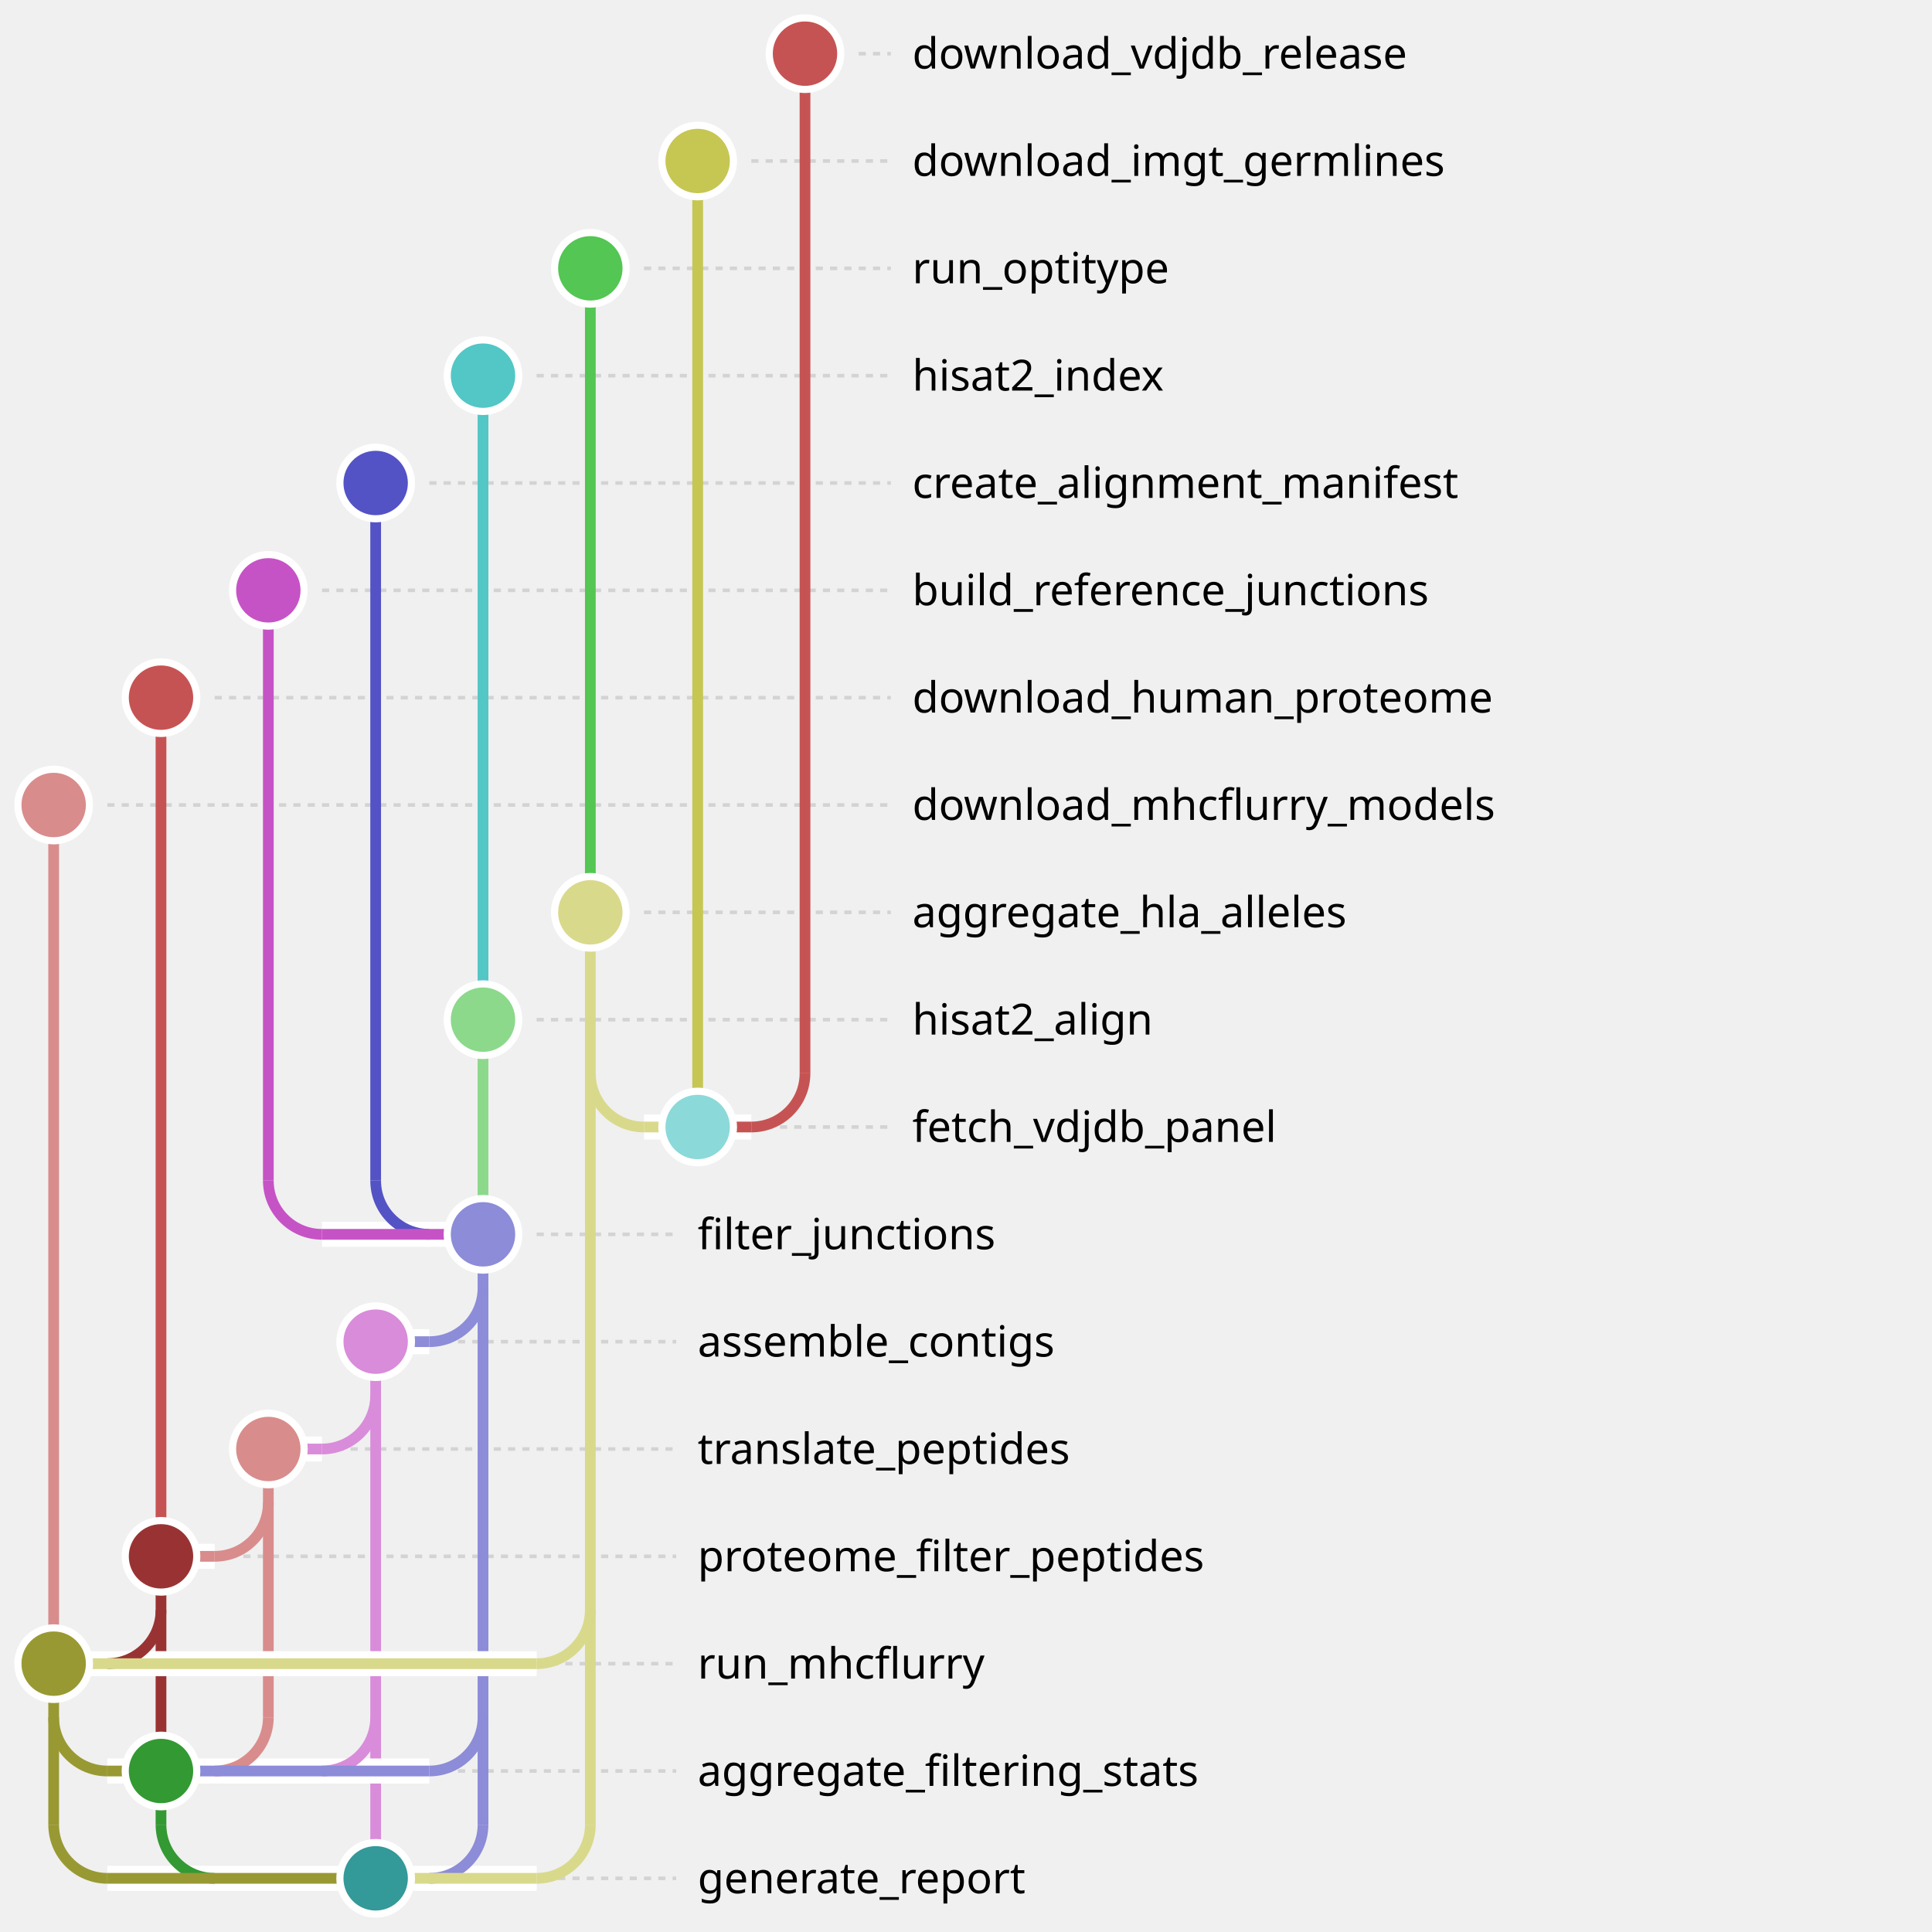
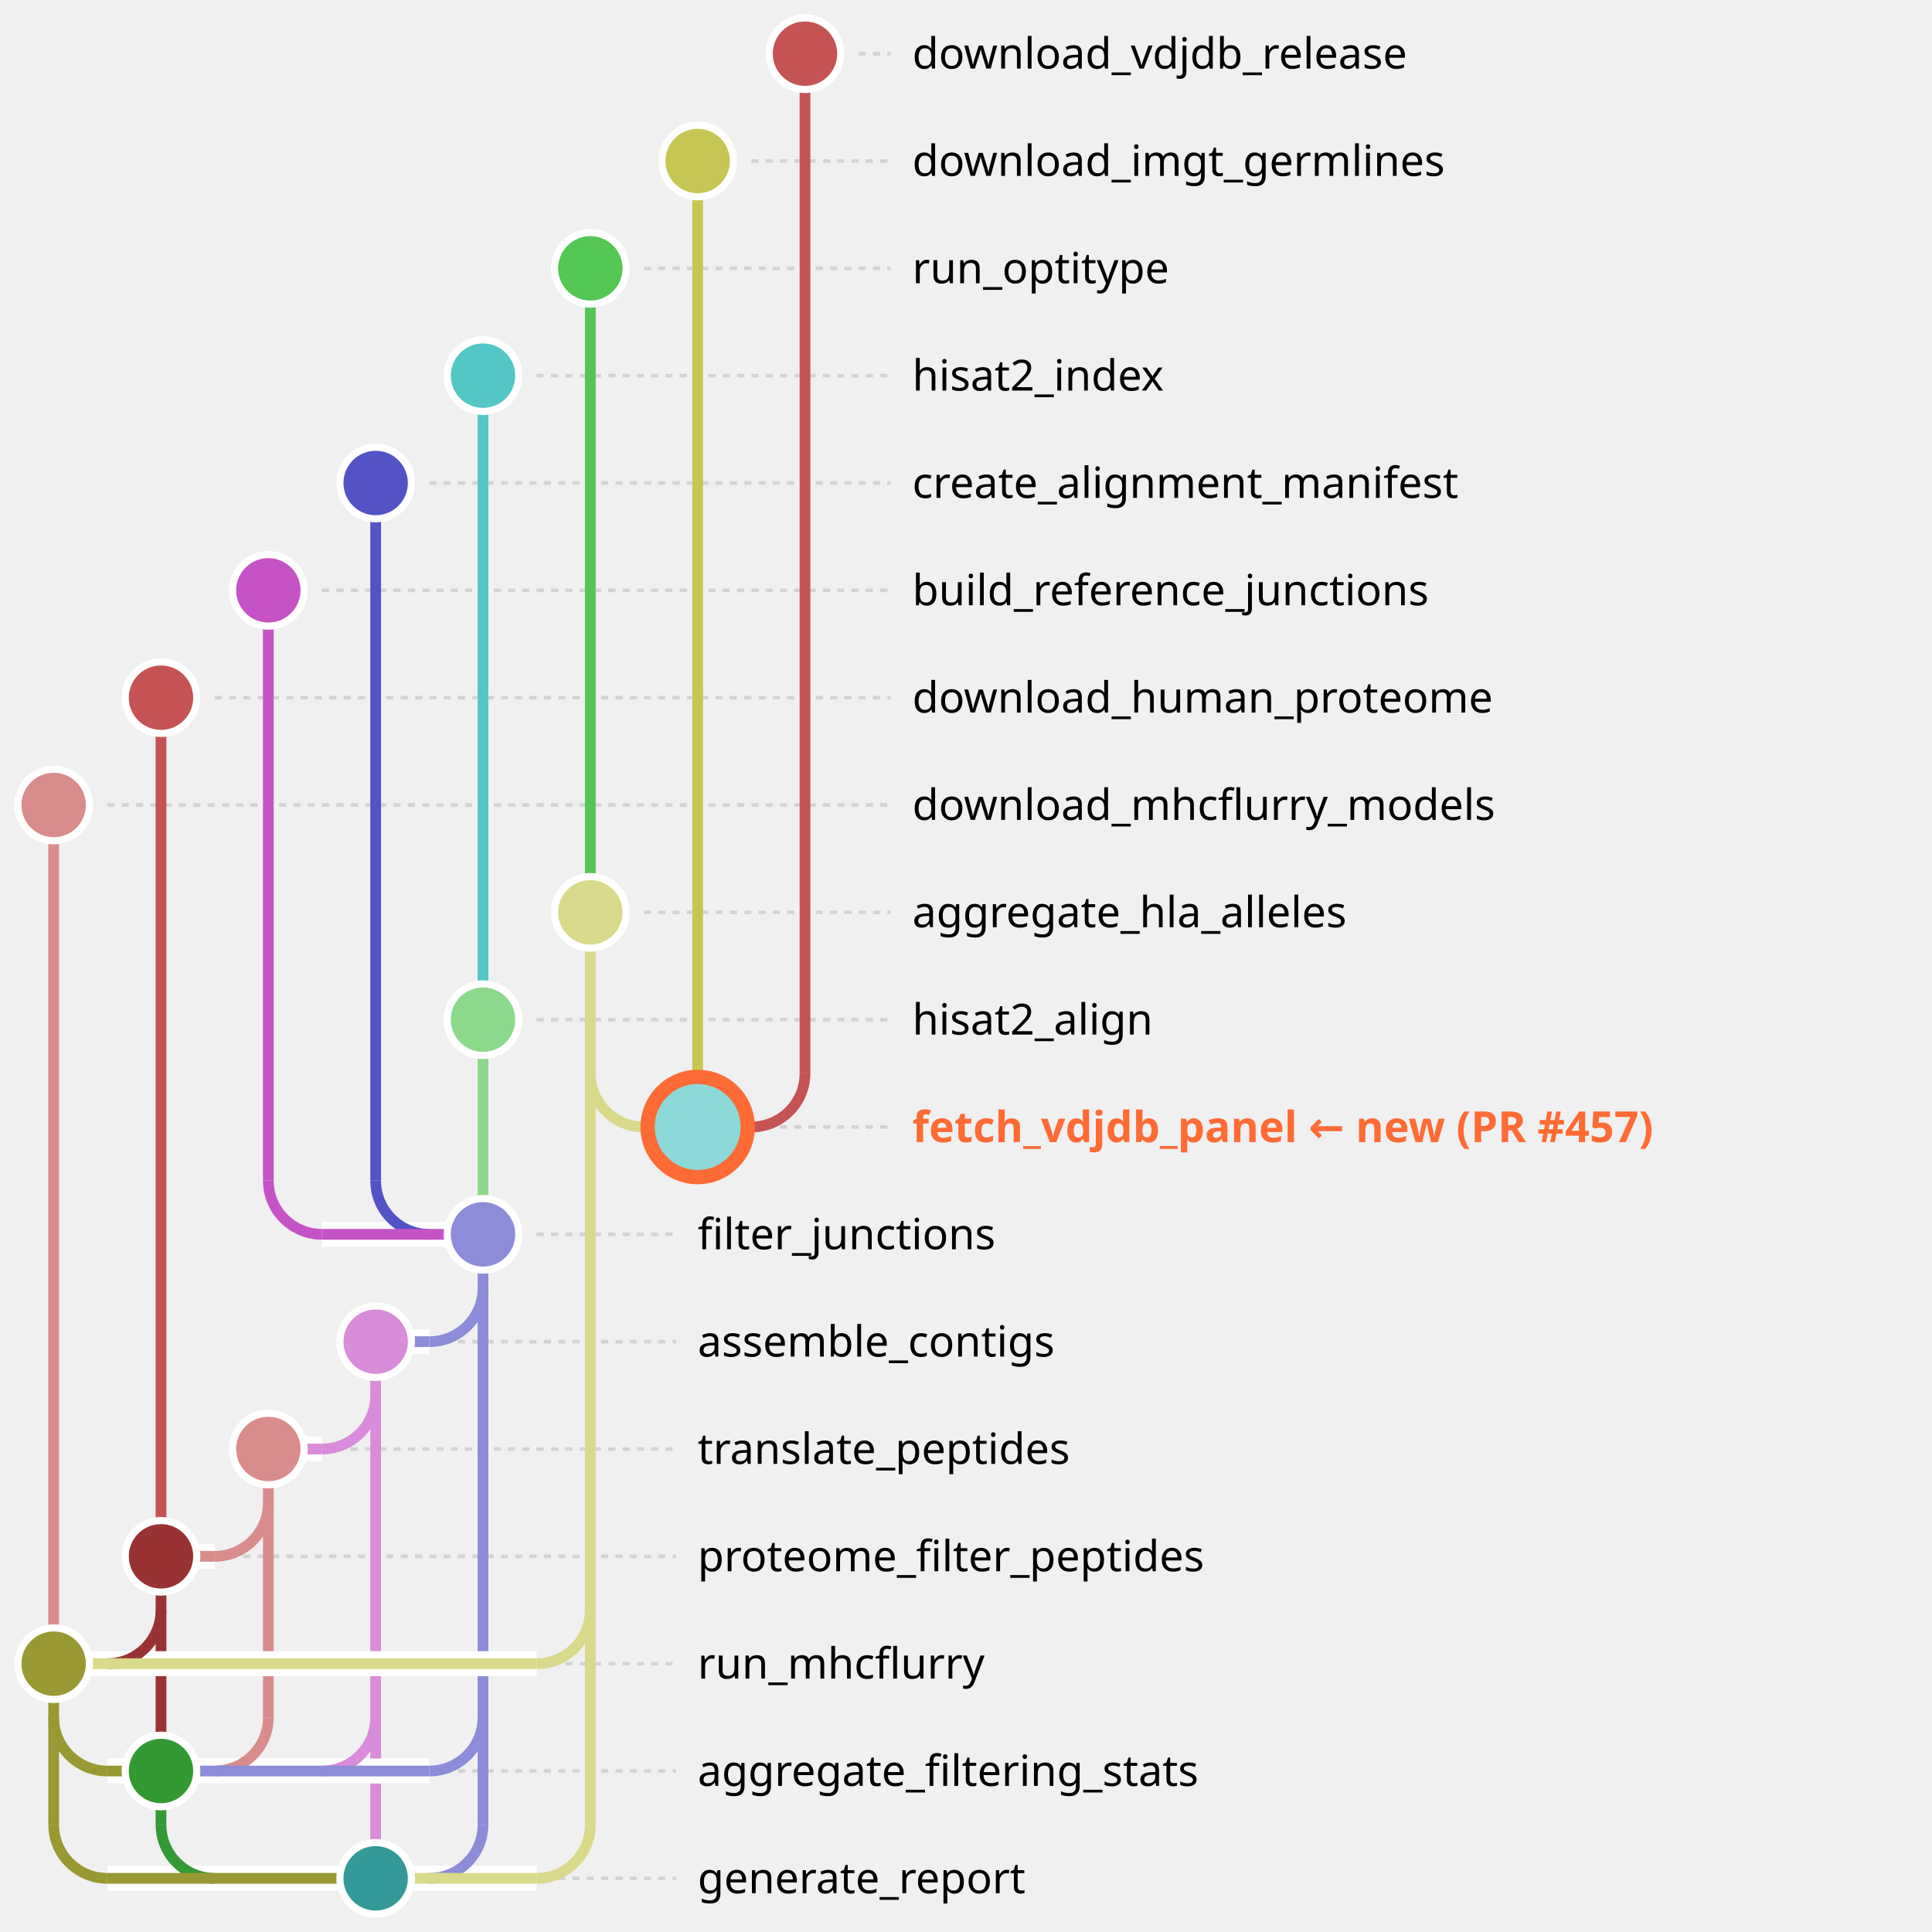
<svg xmlns="http://www.w3.org/2000/svg" baseProfile="full" height="100%" version="1.1" viewBox="30.0,0.0,540.0,540.0" width="100%">
  <defs />
  <g>
    <line stroke="lightgrey" stroke-dasharray="2" x1="270.0" x2="279.0" y1="15.0" y2="15.0" />
    <line stroke="lightgrey" stroke-dasharray="2" x1="240.0" x2="279.0" y1="45.0" y2="45.0" />
    <line stroke="lightgrey" stroke-dasharray="2" x1="210.0" x2="279.0" y1="75.0" y2="75.0" />
    <line stroke="lightgrey" stroke-dasharray="2" x1="180.0" x2="279.0" y1="105.0" y2="105.0" />
    <line stroke="lightgrey" stroke-dasharray="2" x1="150.0" x2="279.0" y1="135.0" y2="135.0" />
    <line stroke="lightgrey" stroke-dasharray="2" x1="120.0" x2="279.0" y1="165.0" y2="165.0" />
    <line stroke="lightgrey" stroke-dasharray="2" x1="90.0" x2="279.0" y1="195.0" y2="195.0" />
    <line stroke="lightgrey" stroke-dasharray="2" x1="60.0" x2="279.0" y1="225.0" y2="225.0" />
    <line stroke="lightgrey" stroke-dasharray="2" x1="210.0" x2="279.0" y1="255.0" y2="255.0" />
    <line stroke="lightgrey" stroke-dasharray="2" x1="180.0" x2="279.0" y1="285.0" y2="285.0" />
    <line stroke="lightgrey" stroke-dasharray="2" x1="240.0" x2="279.0" y1="315.0" y2="315.0" />
    <line stroke="lightgrey" stroke-dasharray="2" x1="180.0" x2="219.0" y1="345.0" y2="345.0" />
    <line stroke="lightgrey" stroke-dasharray="2" x1="150.0" x2="219.0" y1="375.0" y2="375.0" />
    <line stroke="lightgrey" stroke-dasharray="2" x1="120.0" x2="219.0" y1="405.0" y2="405.0" />
    <line stroke="lightgrey" stroke-dasharray="2" x1="90.0" x2="219.0" y1="435.0" y2="435.0" />
    <line stroke="lightgrey" stroke-dasharray="2" x1="60.0" x2="219.0" y1="465.0" y2="465.0" />
    <line stroke="lightgrey" stroke-dasharray="2" x1="90.0" x2="219.0" y1="495.0" y2="495.0" />
    <line stroke="lightgrey" stroke-dasharray="2" x1="150.0" x2="219.0" y1="525.0" y2="525.0" />
  </g>
  <g>
    <line stroke="#53c653" stroke-width="3" x1="195.0" x2="195.0" y1="75.0" y2="255.0" />
    <line stroke="#53c6c6" stroke-width="3" x1="165.0" x2="165.0" y1="105.0" y2="285.0" />
    <line stroke="#c6c653" stroke-width="3" x1="225.0" x2="225.0" y1="45.0" y2="315.0" />
    <line stroke="#c65353" stroke-width="3" x1="255.0" x2="255.0" y1="15.0" y2="300.0" />
    <line stroke="#c653c6" stroke-width="3" x1="105.0" x2="105.0" y1="165.0" y2="330.0" />
    <line stroke="#5353c6" stroke-width="3" x1="135.0" x2="135.0" y1="135.0" y2="330.0" />
    <line stroke="#8cd98c" stroke-width="3" x1="165.0" x2="165.0" y1="285.0" y2="345.0" />
    <line stroke="#c65353" stroke-width="3" x1="75.0" x2="75.0" y1="195.0" y2="435.0" />
    <line stroke="#d98c8c" stroke-width="3" x1="45.0" x2="45.0" y1="225.0" y2="465.0" />
    <line stroke="#993333" stroke-width="3" x1="75.0" x2="75.0" y1="435.0" y2="495.0" />
    <line stroke="#d98c8c" stroke-width="3" x1="105.0" x2="105.0" y1="405.0" y2="480.0" />
    <line stroke="#999933" stroke-width="3" x1="45.0" x2="45.0" y1="465.0" y2="510.0" />
    <line stroke="#339933" stroke-width="3" x1="75.0" x2="75.0" y1="495.0" y2="510.0" />
    <line stroke="#d98cd9" stroke-width="3" x1="135.0" x2="135.0" y1="375.0" y2="525.0" />
    <line stroke="#8c8cd9" stroke-width="3" x1="165.0" x2="165.0" y1="345.0" y2="510.0" />
    <line stroke="#d9d98c" stroke-width="3" x1="195.0" x2="195.0" y1="255.0" y2="510.0" />
  </g>
  <g>
    <line stroke="white" stroke-width="7.0" x1="210.0" x2="225.0" y1="315.0" y2="315.0" />
    <line stroke="white" stroke-width="7.0" x1="225.0" x2="240.0" y1="315.0" y2="315.0" />
    <line stroke="white" stroke-width="7.0" x1="120.0" x2="165.0" y1="345.0" y2="345.0" />
    <line stroke="white" stroke-width="7.0" x1="135.0" x2="150.0" y1="375.0" y2="375.0" />
    <line stroke="white" stroke-width="7.0" x1="105.0" x2="120.0" y1="405.0" y2="405.0" />
    <line stroke="white" stroke-width="7.0" x1="75.0" x2="90.0" y1="435.0" y2="435.0" />
    <line stroke="white" stroke-width="7.0" x1="45.0" x2="180.0" y1="465.0" y2="465.0" />
    <line stroke="white" stroke-width="7.0" x1="60.0" x2="75.0" y1="495.0" y2="495.0" />
    <line stroke="white" stroke-width="7.0" x1="75.0" x2="150.0" y1="495.0" y2="495.0" />
    <line stroke="white" stroke-width="7.0" x1="60.0" x2="135.0" y1="525.0" y2="525.0" />
    <line stroke="white" stroke-width="7.0" x1="135.0" x2="180.0" y1="525.0" y2="525.0" />
  </g>
  <g>
    <path d="M 195.0,300.0 a15.0,15.0 0 0,0 15.0,15.0" fill="none" stroke="#d9d98c" stroke-width="3" />
    <line stroke="#d9d98c" stroke-width="3" x1="210.0" x2="225.0" y1="315.0" y2="315.0" />
    <path d="M 255.0,300.0 a15.0,15.0 0 0,1 -15.0,15.0" fill="none" stroke="#c65353" stroke-width="3" />
    <line stroke="#c65353" stroke-width="3" x1="225.0" x2="240.0" y1="315.0" y2="315.0" />
    <path d="M 105.0,330.0 a15.0,15.0 0 0,0 15.0,15.0" fill="none" stroke="#c653c6" stroke-width="3" />
    <path d="M 135.0,330.0 a15.0,15.0 0 0,0 15.0,15.0" fill="none" stroke="#5353c6" stroke-width="3" />
    <line stroke="#c653c6" stroke-width="3" x1="120.0" x2="165.0" y1="345.0" y2="345.0" />
    <path d="M 165.0,360.0 a15.0,15.0 0 0,1 -15.0,15.0" fill="none" stroke="#8c8cd9" stroke-width="3" />
    <line stroke="#8c8cd9" stroke-width="3" x1="135.0" x2="150.0" y1="375.0" y2="375.0" />
    <path d="M 135.0,390.0 a15.0,15.0 0 0,1 -15.0,15.0" fill="none" stroke="#d98cd9" stroke-width="3" />
    <line stroke="#d98cd9" stroke-width="3" x1="105.0" x2="120.0" y1="405.0" y2="405.0" />
    <path d="M 105.0,420.0 a15.0,15.0 0 0,1 -15.0,15.0" fill="none" stroke="#d98c8c" stroke-width="3" />
    <line stroke="#d98c8c" stroke-width="3" x1="75.0" x2="90.0" y1="435.0" y2="435.0" />
    <path d="M 75.0,450.0 a15.0,15.0 0 0,1 -15.0,15.0" fill="none" stroke="#993333" stroke-width="3" />
    <path d="M 195.0,450.0 a15.0,15.0 0 0,1 -15.0,15.0" fill="none" stroke="#d9d98c" stroke-width="3" />
    <line stroke="#d9d98c" stroke-width="3" x1="45.0" x2="180.0" y1="465.0" y2="465.0" />
    <path d="M 45.0,480.0 a15.0,15.0 0 0,0 15.0,15.0" fill="none" stroke="#999933" stroke-width="3" />
    <line stroke="#999933" stroke-width="3" x1="60.0" x2="75.0" y1="495.0" y2="495.0" />
    <path d="M 105.0,480.0 a15.0,15.0 0 0,1 -15.0,15.0" fill="none" stroke="#d98c8c" stroke-width="3" />
    <path d="M 135.0,480.0 a15.0,15.0 0 0,1 -15.0,15.0" fill="none" stroke="#d98cd9" stroke-width="3" />
    <path d="M 165.0,480.0 a15.0,15.0 0 0,1 -15.0,15.0" fill="none" stroke="#8c8cd9" stroke-width="3" />
    <line stroke="#8c8cd9" stroke-width="3" x1="75.0" x2="150.0" y1="495.0" y2="495.0" />
    <path d="M 45.0,510.0 a15.0,15.0 0 0,0 15.0,15.0" fill="none" stroke="#999933" stroke-width="3" />
    <path d="M 75.0,510.0 a15.0,15.0 0 0,0 15.0,15.0" fill="none" stroke="#339933" stroke-width="3" />
    <line stroke="#999933" stroke-width="3" x1="60.0" x2="135.0" y1="525.0" y2="525.0" />
    <path d="M 165.0,510.0 a15.0,15.0 0 0,1 -15.0,15.0" fill="none" stroke="#8c8cd9" stroke-width="3" />
    <path d="M 195.0,510.0 a15.0,15.0 0 0,1 -15.0,15.0" fill="none" stroke="#d9d98c" stroke-width="3" />
    <line stroke="#d9d98c" stroke-width="3" x1="135.0" x2="180.0" y1="525.0" y2="525.0" />
  </g>
  <g>
    <circle cx="255.0" cy="15.0" fill="#c65353" id="Ndownload_vdjdb_release" r="10" stroke="white" stroke-width="2.0" />
    <text dominant-baseline="middle" fill="currentColor" font-family="sans-serif" font-size="inherit" x="285.0" y="15.0">download_vdjdb_release</text>
    <circle cx="225.0" cy="45.0" fill="#c6c653" id="Ndownload_imgt_germlines" r="10" stroke="white" stroke-width="2.0" />
    <text dominant-baseline="middle" fill="currentColor" font-family="sans-serif" font-size="inherit" x="285.0" y="45.0">download_imgt_germlines</text>
    <circle cx="195.0" cy="75.0" fill="#53c653" id="Nrun_optitype" r="10" stroke="white" stroke-width="2.0" />
    <text dominant-baseline="middle" fill="currentColor" font-family="sans-serif" font-size="inherit" x="285.0" y="75.0">run_optitype</text>
    <circle cx="165.0" cy="105.0" fill="#53c6c6" id="Nhisat2_index" r="10" stroke="white" stroke-width="2.0" />
    <text dominant-baseline="middle" fill="currentColor" font-family="sans-serif" font-size="inherit" x="285.0" y="105.0">hisat2_index</text>
    <circle cx="135.0" cy="135.0" fill="#5353c6" id="Ncreate_alignment_manifest" r="10" stroke="white" stroke-width="2.0" />
    <text dominant-baseline="middle" fill="currentColor" font-family="sans-serif" font-size="inherit" x="285.0" y="135.0">create_alignment_manifest</text>
    <circle cx="105.0" cy="165.0" fill="#c653c6" id="Nbuild_reference_junctions" r="10" stroke="white" stroke-width="2.0" />
    <text dominant-baseline="middle" fill="currentColor" font-family="sans-serif" font-size="inherit" x="285.0" y="165.0">build_reference_junctions</text>
    <circle cx="75.0" cy="195.0" fill="#c65353" id="Ndownload_human_proteome" r="10" stroke="white" stroke-width="2.0" />
    <text dominant-baseline="middle" fill="currentColor" font-family="sans-serif" font-size="inherit" x="285.0" y="195.0">download_human_proteome</text>
    <circle cx="45.0" cy="225.0" fill="#d98c8c" id="Ndownload_mhcflurry_models" r="10" stroke="white" stroke-width="2.0" />
    <text dominant-baseline="middle" fill="currentColor" font-family="sans-serif" font-size="inherit" x="285.0" y="225.0">download_mhcflurry_models</text>
    <circle cx="195.0" cy="255.0" fill="#d9d98c" id="Naggregate_hla_alleles" r="10" stroke="white" stroke-width="2.0" />
    <text dominant-baseline="middle" fill="currentColor" font-family="sans-serif" font-size="inherit" x="285.0" y="255.0">aggregate_hla_alleles</text>
    <circle cx="165.0" cy="285.0" fill="#8cd98c" id="Nhisat2_align" r="10" stroke="white" stroke-width="2.0" />
    <text dominant-baseline="middle" fill="currentColor" font-family="sans-serif" font-size="inherit" x="285.0" y="285.0">hisat2_align</text>
-     <circle cx="225.0" cy="315.0" fill="#8cd9d9" id="Nfetch_vdjdb_panel" r="10" stroke="white" stroke-width="2.0" />
-     <text dominant-baseline="middle" fill="currentColor" font-family="sans-serif" font-size="inherit" x="285.0" y="315.0">fetch_vdjdb_panel</text>
+     <circle cx="225.0" cy="315.0" fill="#8cd9d9" id="Nfetch_vdjdb_panel" r="14" stroke="#ff6b35" stroke-width="4" />
+     <text dominant-baseline="middle" fill="#ff6b35" font-family="sans-serif" font-size="inherit" font-weight="bold" x="285.0" y="315.0">fetch_vdjdb_panel  ← new (PR #457)</text>
    <circle cx="165.0" cy="345.0" fill="#8c8cd9" id="Nfilter_junctions" r="10" stroke="white" stroke-width="2.0" />
    <text dominant-baseline="middle" fill="currentColor" font-family="sans-serif" font-size="inherit" x="225.0" y="345.0">filter_junctions</text>
    <circle cx="135.0" cy="375.0" fill="#d98cd9" id="Nassemble_contigs" r="10" stroke="white" stroke-width="2.0" />
    <text dominant-baseline="middle" fill="currentColor" font-family="sans-serif" font-size="inherit" x="225.0" y="375.0">assemble_contigs</text>
    <circle cx="105.0" cy="405.0" fill="#d98c8c" id="Ntranslate_peptides" r="10" stroke="white" stroke-width="2.0" />
    <text dominant-baseline="middle" fill="currentColor" font-family="sans-serif" font-size="inherit" x="225.0" y="405.0">translate_peptides</text>
    <circle cx="75.0" cy="435.0" fill="#993333" id="Nproteome_filter_peptides" r="10" stroke="white" stroke-width="2.0" />
    <text dominant-baseline="middle" fill="currentColor" font-family="sans-serif" font-size="inherit" x="225.0" y="435.0">proteome_filter_peptides</text>
    <circle cx="45.0" cy="465.0" fill="#999933" id="Nrun_mhcflurry" r="10" stroke="white" stroke-width="2.0" />
    <text dominant-baseline="middle" fill="currentColor" font-family="sans-serif" font-size="inherit" x="225.0" y="465.0">run_mhcflurry</text>
    <circle cx="75.0" cy="495.0" fill="#339933" id="Naggregate_filtering_stats" r="10" stroke="white" stroke-width="2.0" />
    <text dominant-baseline="middle" fill="currentColor" font-family="sans-serif" font-size="inherit" x="225.0" y="495.0">aggregate_filtering_stats</text>
    <circle cx="135.0" cy="525.0" fill="#339999" id="Ngenerate_report" r="10" stroke="white" stroke-width="2.0" />
    <text dominant-baseline="middle" fill="currentColor" font-family="sans-serif" font-size="inherit" x="225.0" y="525.0">generate_report</text>
  </g>
</svg>
